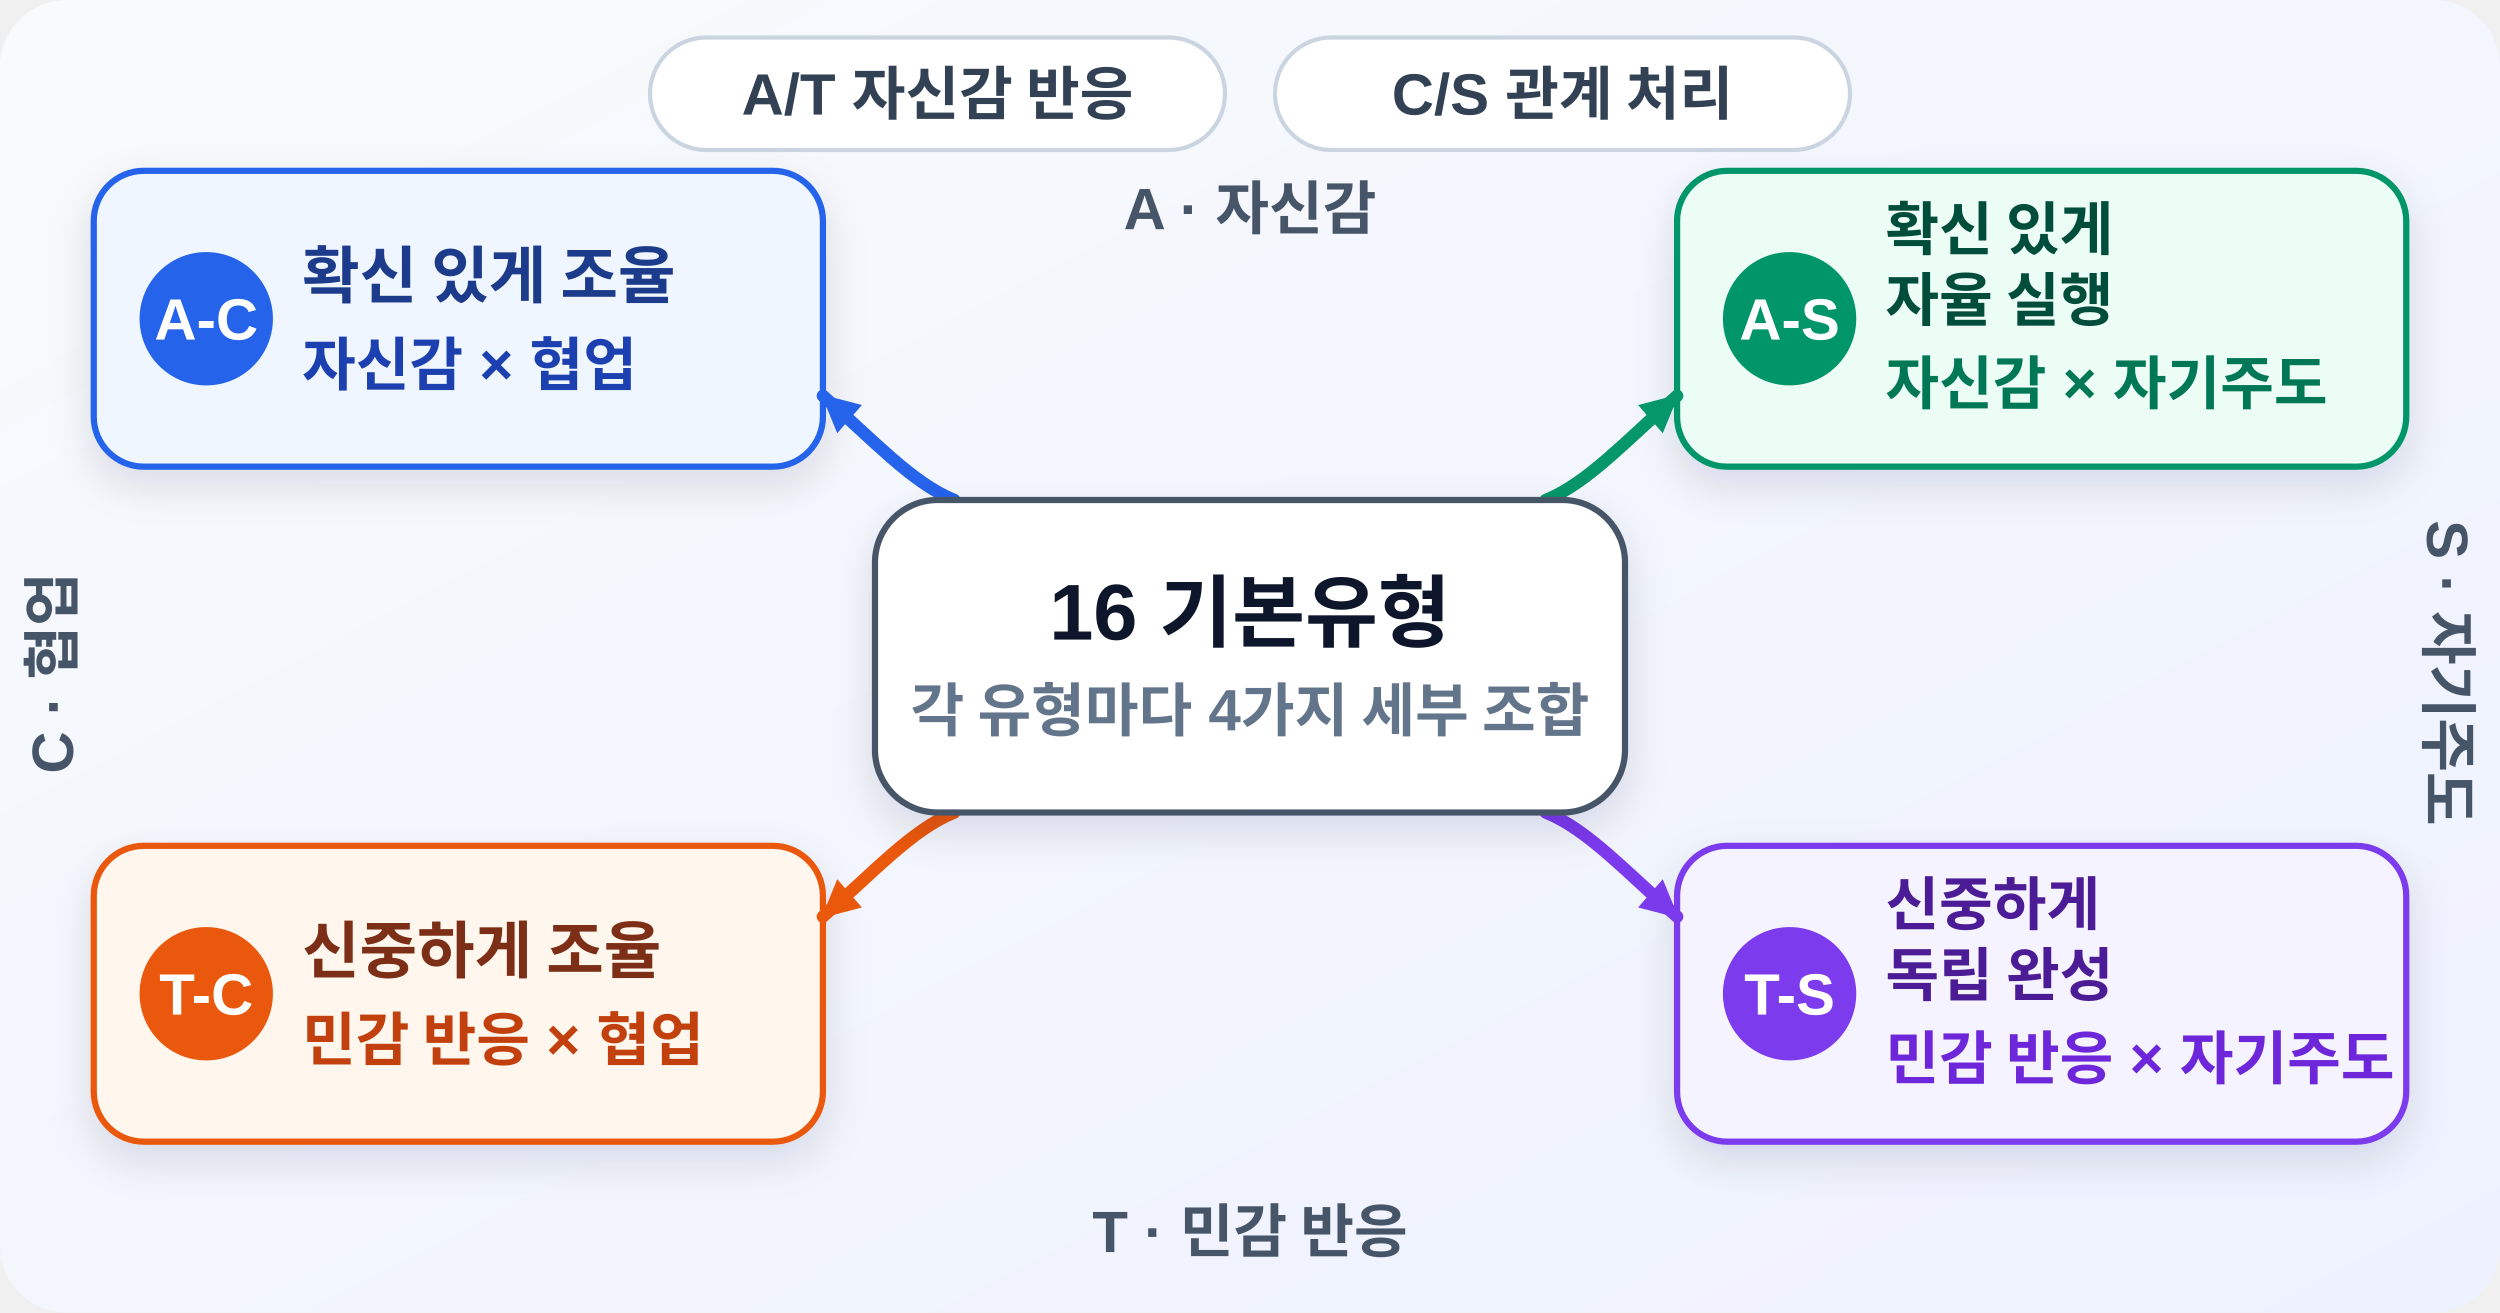
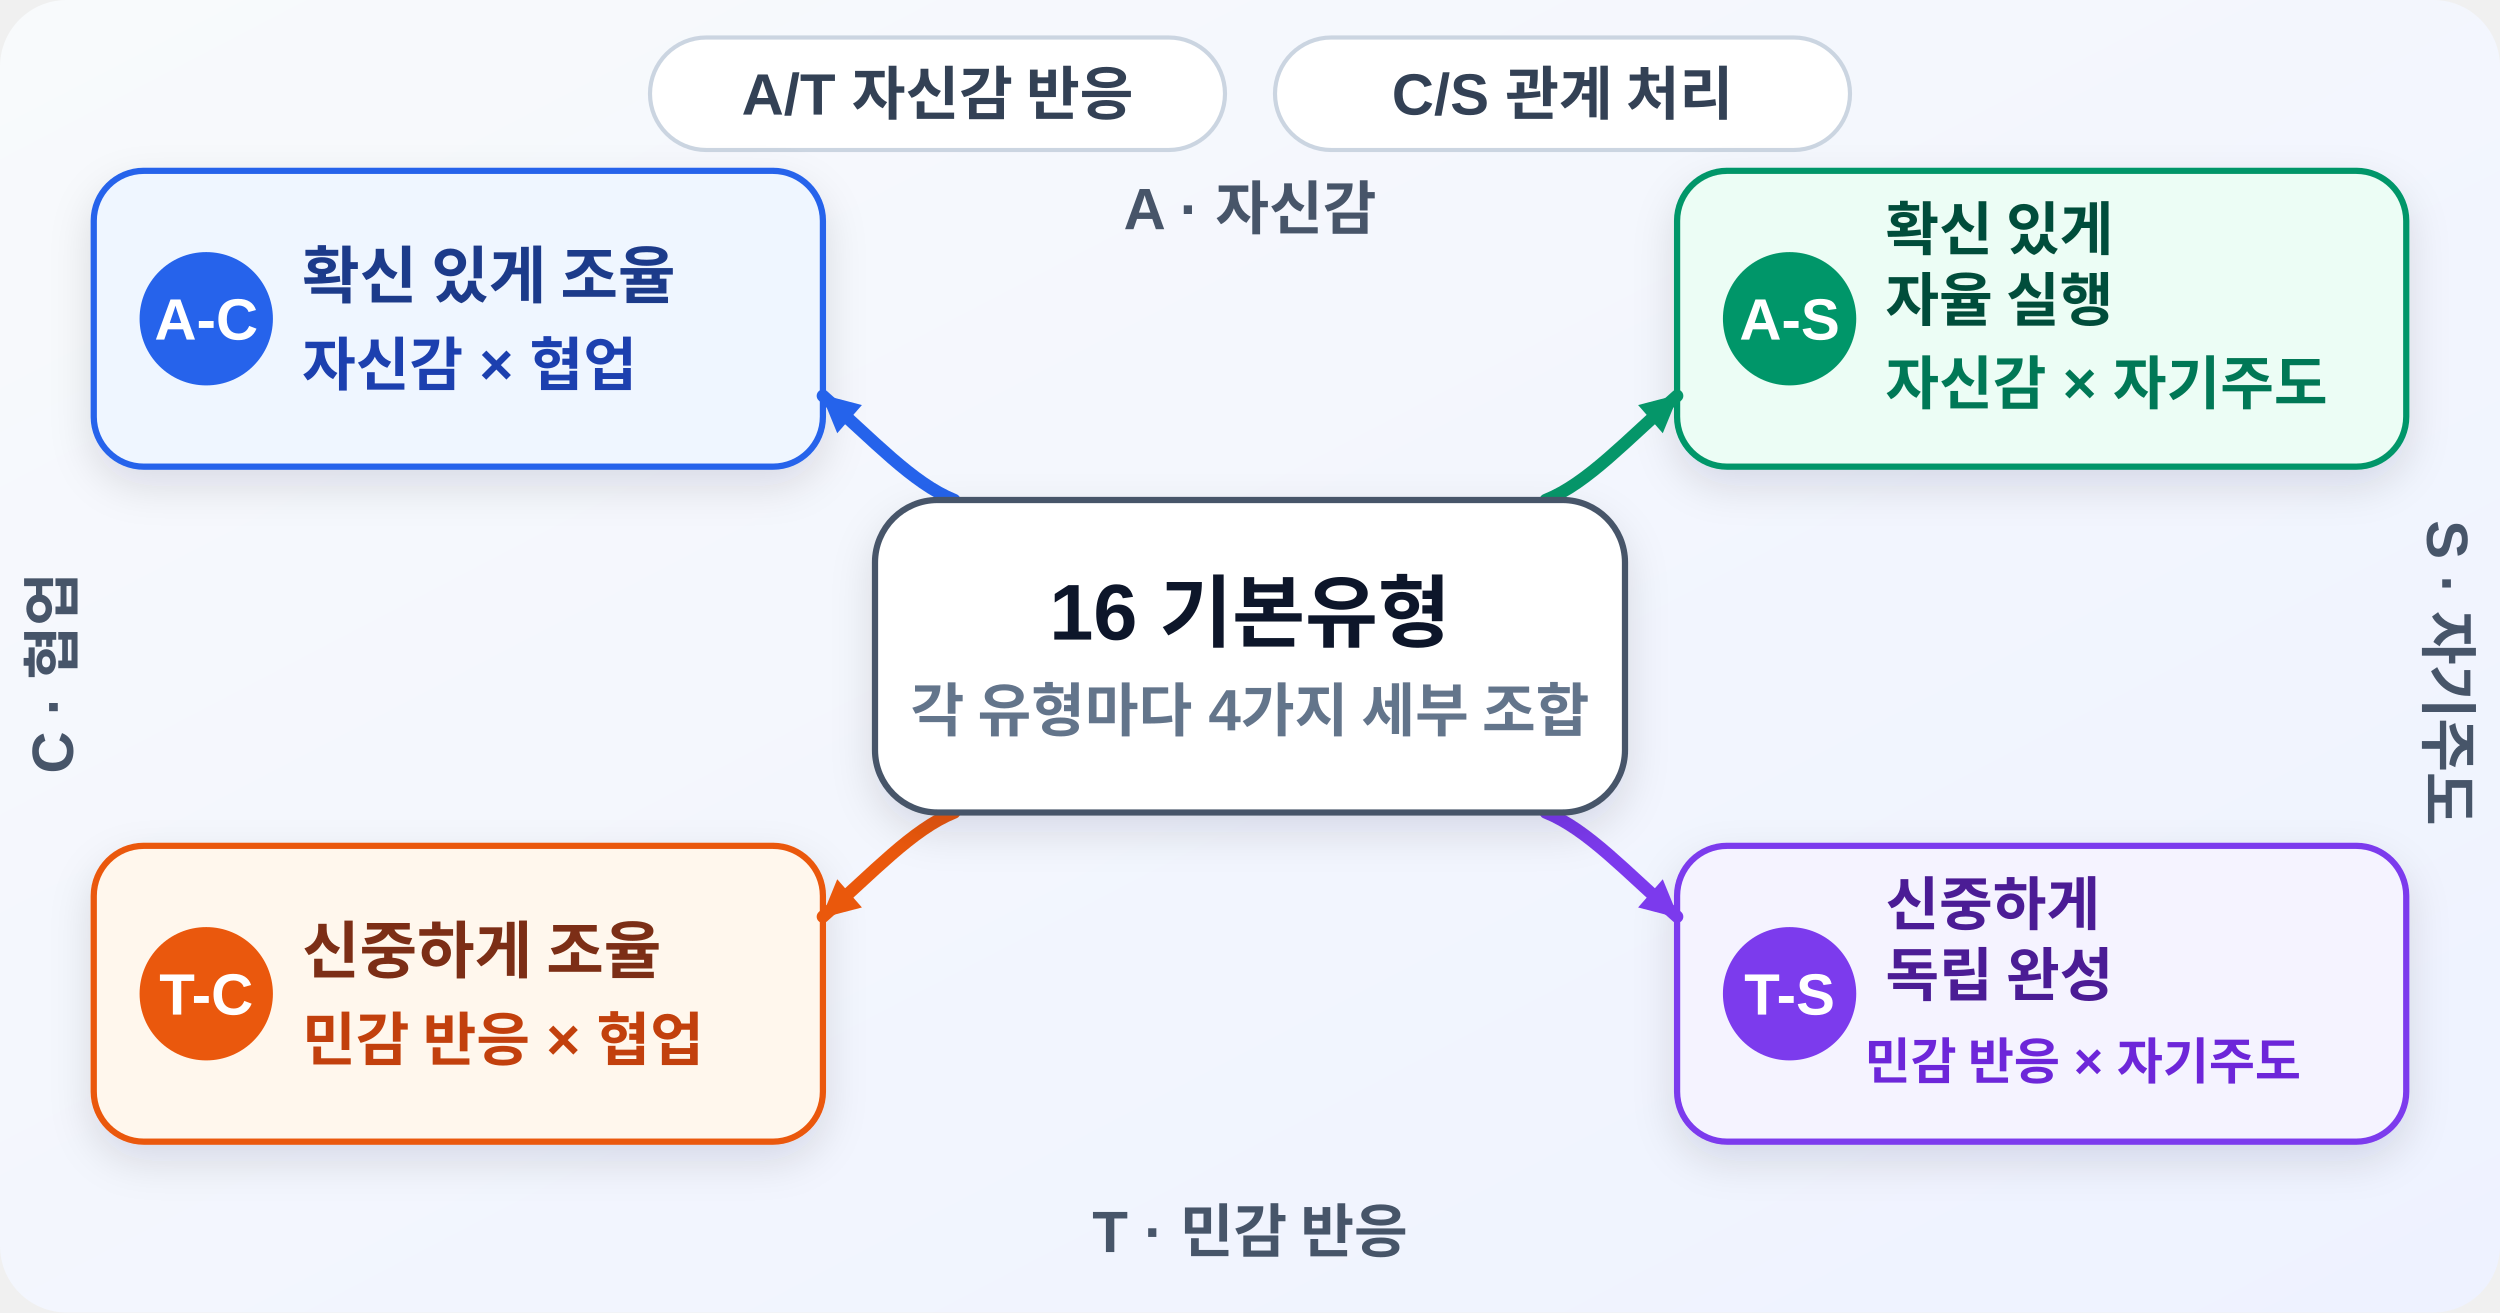
<svg xmlns="http://www.w3.org/2000/svg" viewBox="0 0 1200 630" role="img" aria-labelledby="mbti64-title mbti64-desc">
  <defs>
    <linearGradient id="canvas-gradient" x1="0" y1="0" x2="1" y2="1">
      <stop offset="0" stop-color="#f8fafc" />
      <stop offset="1" stop-color="#eef2ff" />
    </linearGradient>
    <filter id="card-shadow" x="-15%" y="-20%" width="130%" height="145%">
      <feDropShadow dx="0" dy="8" stdDeviation="10" flood-color="#0f172a" flood-opacity="0.12" />
    </filter>
    <marker id="arrow-blue" viewBox="0 0 18 18" refX="17" refY="9" markerUnits="userSpaceOnUse" markerWidth="18" markerHeight="18" orient="auto">
      <path d="M 0 0 L 18 9 L 0 18 z" fill="#2563eb" />
    </marker>
    <marker id="arrow-green" viewBox="0 0 18 18" refX="17" refY="9" markerUnits="userSpaceOnUse" markerWidth="18" markerHeight="18" orient="auto">
      <path d="M 0 0 L 18 9 L 0 18 z" fill="#059669" />
    </marker>
    <marker id="arrow-orange" viewBox="0 0 18 18" refX="17" refY="9" markerUnits="userSpaceOnUse" markerWidth="18" markerHeight="18" orient="auto">
      <path d="M 0 0 L 18 9 L 0 18 z" fill="#ea580c" />
    </marker>
    <marker id="arrow-purple" viewBox="0 0 18 18" refX="17" refY="9" markerUnits="userSpaceOnUse" markerWidth="18" markerHeight="18" orient="auto">
      <path d="M 0 0 L 18 9 L 0 18 z" fill="#7c3aed" />
    </marker>
  </defs>
  <rect width="1200" height="630" rx="32" fill="url(#canvas-gradient)" />
  <g font-family="Pretendard, 'Noto Sans KR', Arial, sans-serif">
    <g aria-label="두 개의 세부 축">
      <rect x="312" y="18" width="276" height="54" rx="27" fill="#ffffff" stroke="#cbd5e1" stroke-width="2" />
      <text x="450" y="55" text-anchor="middle" font-size="28" font-weight="700" fill="#334155">A/T 자신감 반응</text>
      <rect x="612" y="18" width="276" height="54" rx="27" fill="#ffffff" stroke="#cbd5e1" stroke-width="2" />
      <text x="750" y="55" text-anchor="middle" font-size="28" font-weight="700" fill="#334155">C/S 관계 처리</text>
    </g>
    <g filter="url(#card-shadow)">
      <rect x="45" y="82" width="350" height="142" rx="24" fill="#eff6ff" stroke="#2563eb" stroke-width="3" />
      <circle cx="99" cy="153" r="32" fill="#2563eb" />
      <text x="99" y="163" text-anchor="middle" font-size="28" font-weight="800" fill="#ffffff">A-C</text>
      <text x="145" y="143" font-size="30" font-weight="800" fill="#1e3a8a">확신 있게 조율</text>
      <text x="145" y="185" font-size="28" font-weight="600" fill="#1e40af">자신감 × 협업</text>
      <rect x="805" y="82" width="350" height="142" rx="24" fill="#ecfdf5" stroke="#059669" stroke-width="3" />
      <circle cx="859" cy="153" r="32" fill="#059669" />
      <text x="859" y="163" text-anchor="middle" font-size="28" font-weight="800" fill="#ffffff">A-S</text>
      <text x="905" y="120" font-size="28" font-weight="800" fill="#064e3b" aria-label="확신 있게 자율 실행">
        <tspan x="905" dy="0">확신 있게</tspan>
        <tspan x="905" dy="34">자율 실행</tspan>
      </text>
      <text x="905" y="194" font-size="28" font-weight="600" fill="#047857">자신감 × 자기주도</text>
      <rect x="45" y="406" width="350" height="142" rx="24" fill="#fff7ed" stroke="#ea580c" stroke-width="3" />
      <circle cx="99" cy="477" r="32" fill="#ea580c" />
      <text x="99" y="487" text-anchor="middle" font-size="28" font-weight="800" fill="#ffffff">T-C</text>
      <text x="145" y="467" font-size="30" font-weight="800" fill="#7c2d12">신중하게 조율</text>
      <text x="145" y="509" font-size="28" font-weight="600" fill="#c2410c">민감 반응 × 협업</text>
      <rect x="805" y="406" width="350" height="142" rx="24" fill="#f5f3ff" stroke="#7c3aed" stroke-width="3" />
      <circle cx="859" cy="477" r="32" fill="#7c3aed" />
      <text x="859" y="487" text-anchor="middle" font-size="28" font-weight="800" fill="#ffffff">T-S</text>
      <text x="905" y="444" font-size="28" font-weight="800" fill="#4c1d95" aria-label="신중하게 독립 완성">
        <tspan x="905" dy="0">신중하게</tspan>
        <tspan x="905" dy="34">독립 완성</tspan>
      </text>
-       <text x="905" y="518" font-size="28" font-weight="600" fill="#6d28d9">민감 반응 × 자기주도</text>
+       <text x="895" y="518" font-size="24" font-weight="600" fill="#6d28d9">민감 반응 × 자기주도</text>
    </g>
    <g fill="none" stroke-width="6" stroke-linecap="round">
      <path d="M 458 240 C 438 232, 419 211, 395 190" stroke="#2563eb" marker-end="url(#arrow-blue)" />
      <path d="M 742 240 C 762 232, 781 211, 805 190" stroke="#059669" marker-end="url(#arrow-green)" />
      <path d="M 458 390 C 438 398, 419 419, 395 440" stroke="#ea580c" marker-end="url(#arrow-orange)" />
      <path d="M 742 390 C 762 398, 781 419, 805 440" stroke="#7c3aed" marker-end="url(#arrow-purple)" />
    </g>
    <g filter="url(#card-shadow)">
      <rect x="420" y="240" width="360" height="150" rx="30" fill="#ffffff" stroke="#475569" stroke-width="3" />
      <text x="600" y="307" text-anchor="middle" font-size="38" font-weight="900" fill="#0f172a">16 기본유형</text>
      <text x="600" y="351" text-anchor="middle" font-size="28" font-weight="600" fill="#64748b">각 유형마다 4가지 세부 조합</text>
    </g>
    <g aria-label="축 방향 안내" font-weight="700" fill="#475569">
      <text x="600" y="110" text-anchor="middle" font-size="28">A · 자신감</text>
      <text x="600" y="601" text-anchor="middle" font-size="28">T · 민감 반응</text>
      <text x="35" y="323" text-anchor="middle" font-size="28" transform="rotate(-90 35 323)">C · 협업</text>
      <text x="1165" y="323" text-anchor="middle" font-size="28" transform="rotate(90 1165 323)">S · 자기주도</text>
    </g>
  </g>
</svg>
